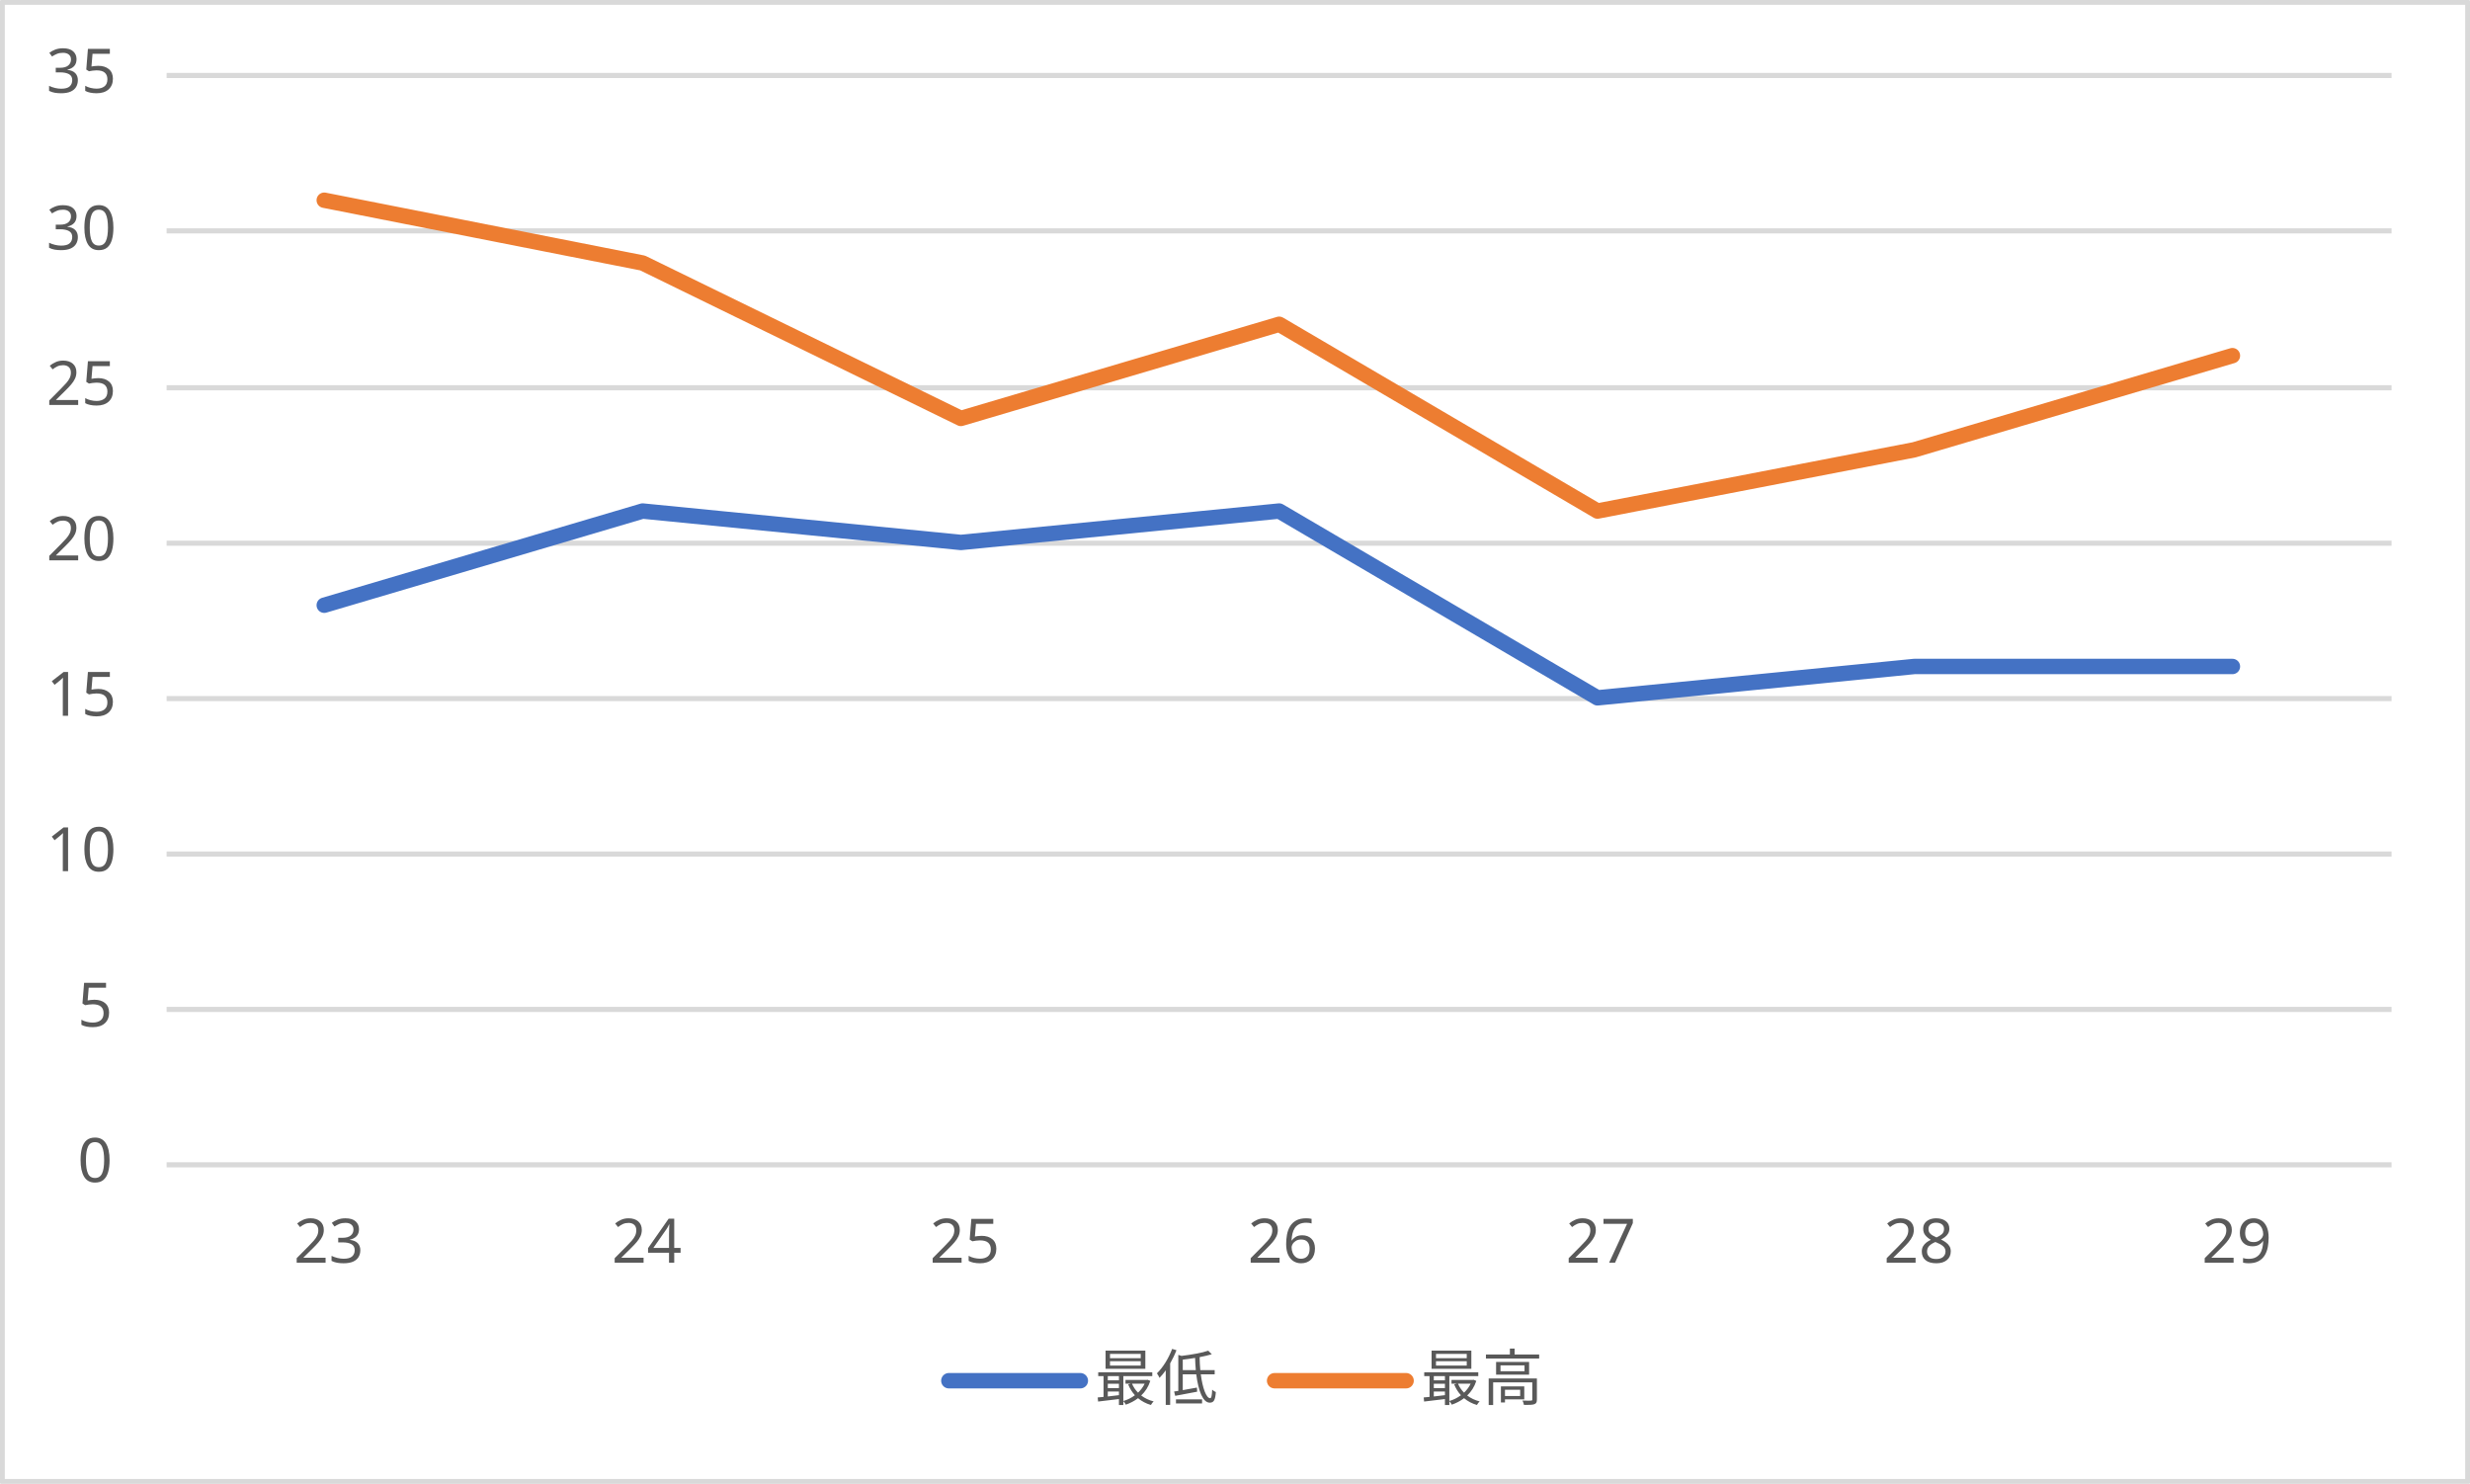
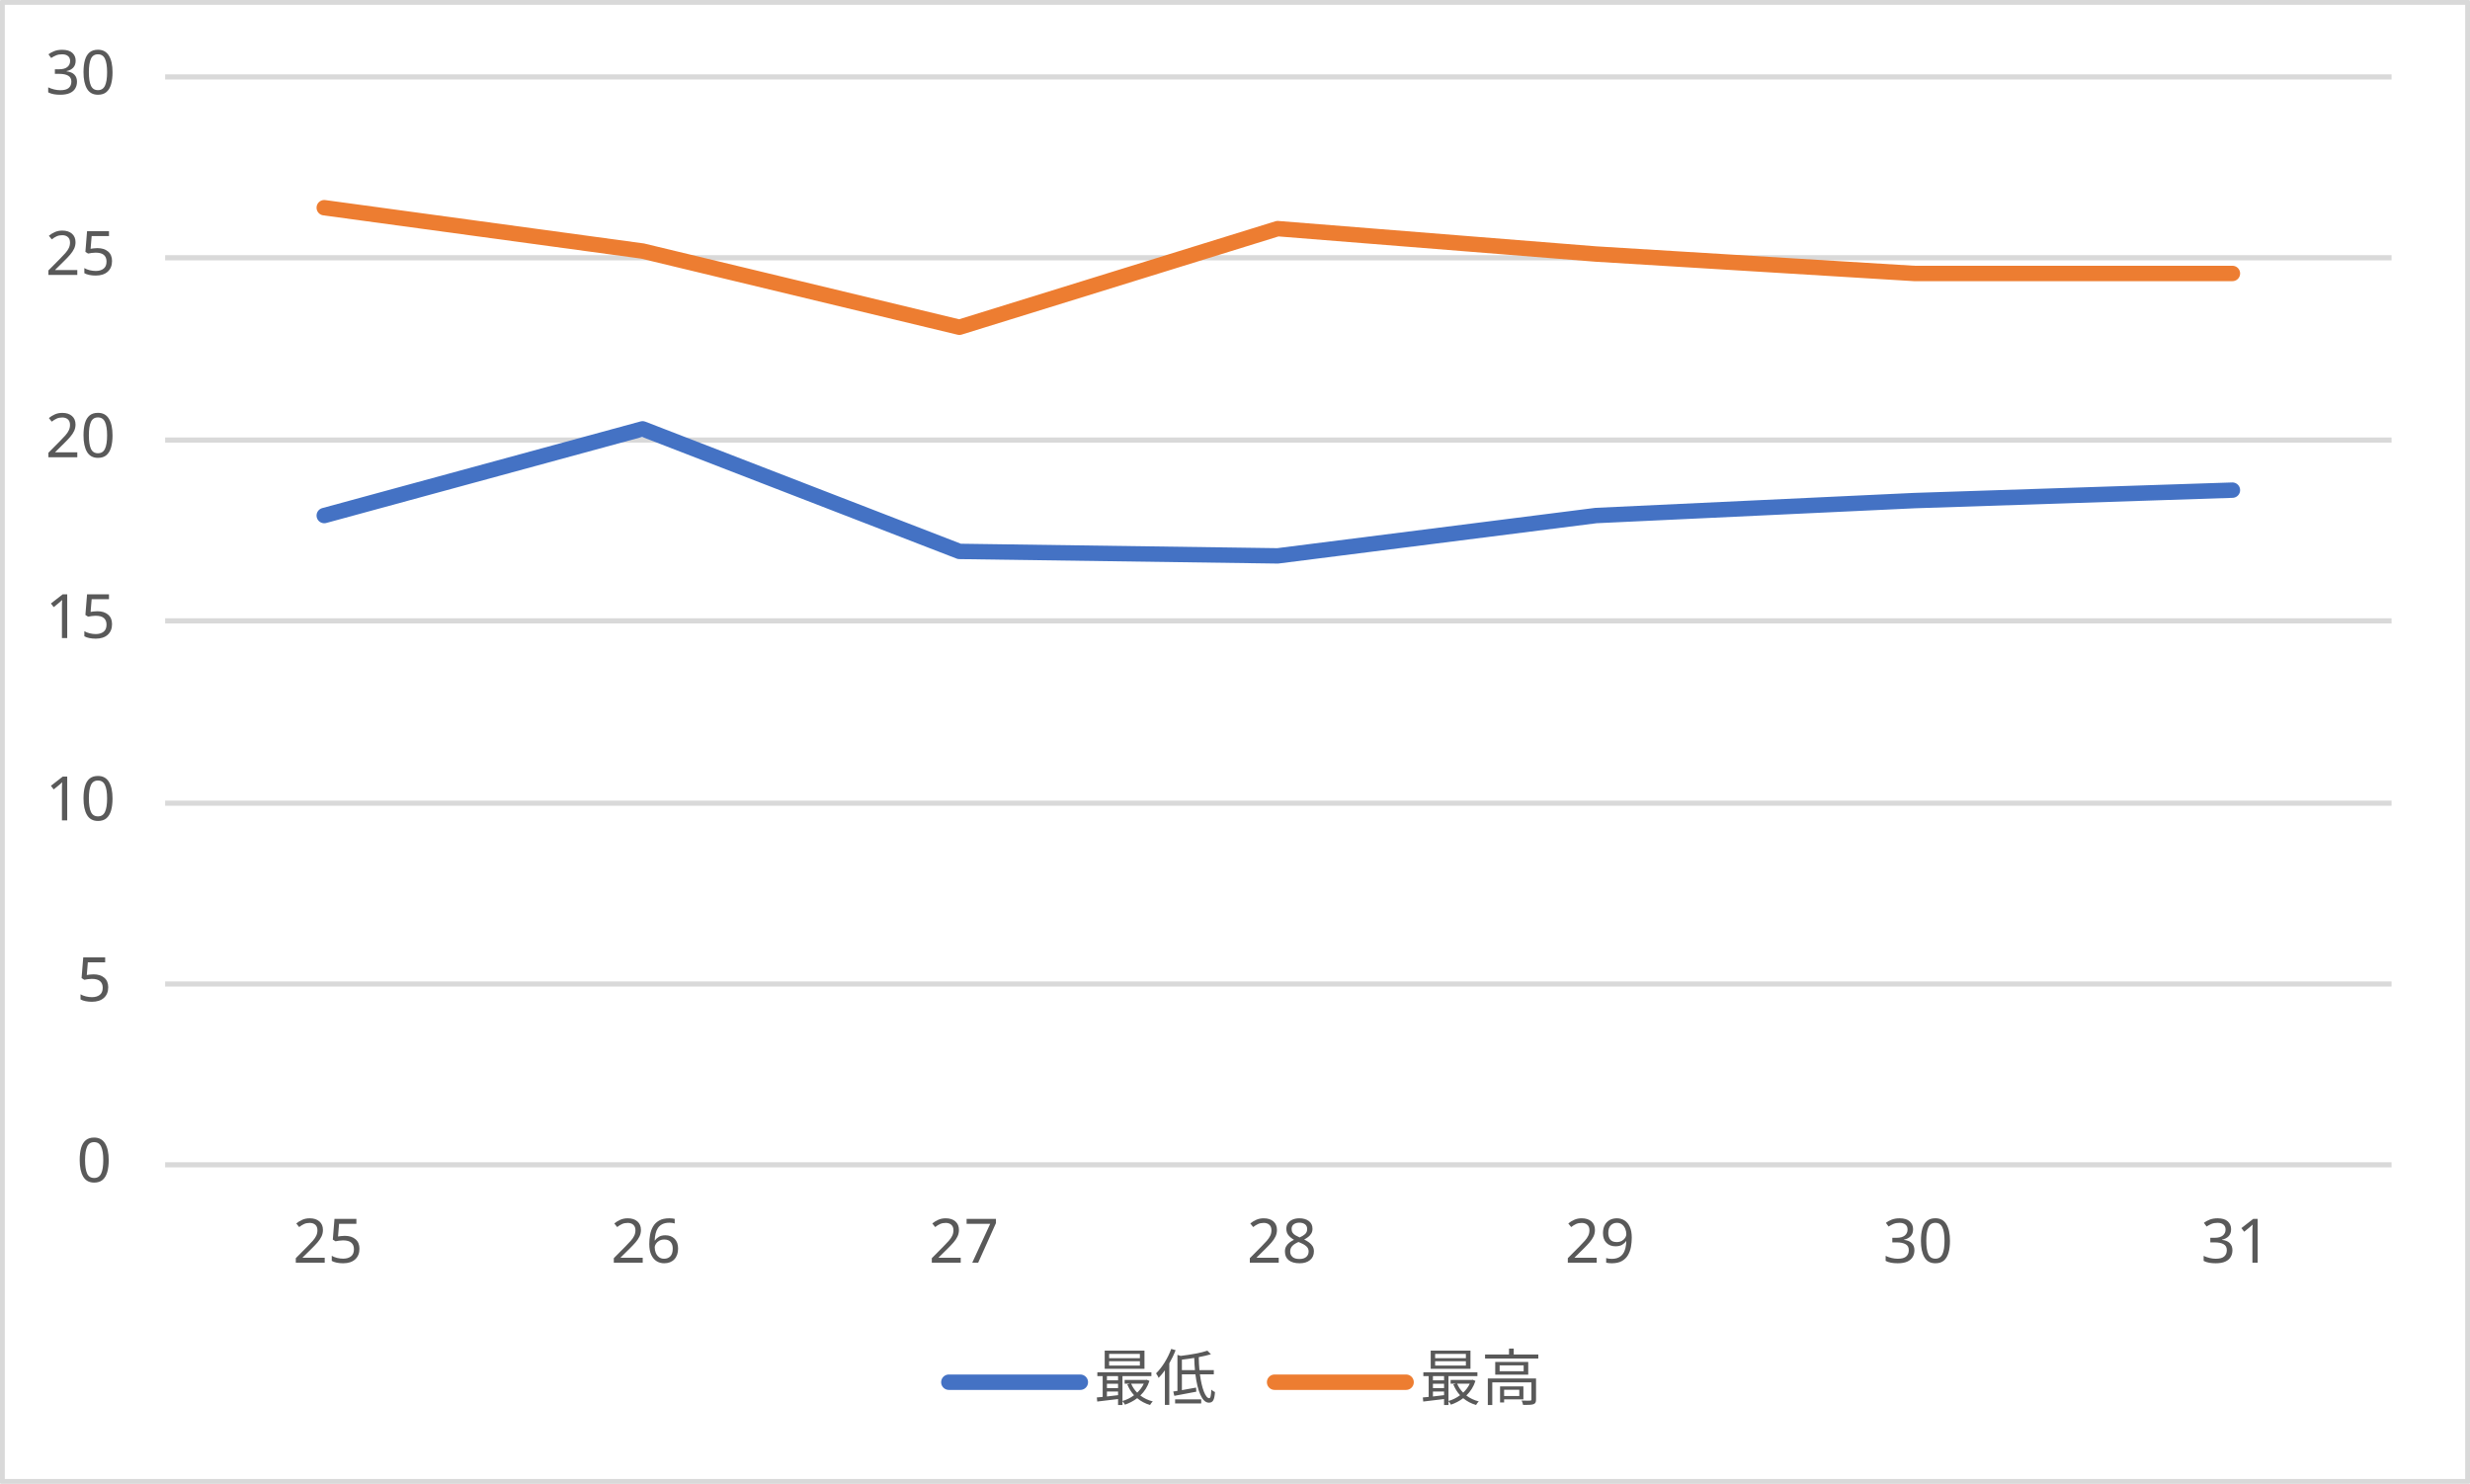
<svg xmlns="http://www.w3.org/2000/svg" width="1653" height="993" overflow="hidden">
  <defs>
    <clipPath id="clip0">
-       <rect x="1289" y="200" width="1653" height="993" />
+       <rect x="735" y="-1" width="1653" height="993" />
    </clipPath>
    <clipPath id="clip1">
-       <rect x="1290" y="200" width="1650" height="990" />
+       <rect x="735" y="0" width="1650" height="990" />
    </clipPath>
    <clipPath id="clip2">
-       <rect x="1290" y="200" width="1650" height="990" />
+       <rect x="735" y="0" width="1650" height="990" />
    </clipPath>
    <clipPath id="clip3">
-       <rect x="1400" y="250" width="1493" height="732" />
+       <rect x="845" y="50" width="1493" height="732" />
    </clipPath>
    <clipPath id="clip4">
-       <rect x="1400" y="250" width="1493" height="732" />
+       <rect x="845" y="50" width="1493" height="732" />
    </clipPath>
    <clipPath id="clip5">
-       <rect x="1290" y="200" width="1650" height="990" />
+       <rect x="735" y="0" width="1650" height="990" />
    </clipPath>
    <clipPath id="clip6">
-       <rect x="1290" y="200" width="1650" height="990" />
+       <rect x="735" y="0" width="1650" height="990" />
    </clipPath>
    <clipPath id="clip7">
-       <rect x="1290" y="200" width="1650" height="990" />
+       <rect x="735" y="0" width="1650" height="990" />
    </clipPath>
    <clipPath id="clip8">
-       <rect x="1290" y="200" width="1650" height="990" />
+       <rect x="735" y="0" width="1650" height="990" />
    </clipPath>
    <clipPath id="clip9">
-       <rect x="1290" y="200" width="1650" height="990" />
+       <rect x="735" y="0" width="1650" height="990" />
    </clipPath>
    <clipPath id="clip10">
-       <rect x="1290" y="200" width="1650" height="990" />
+       <rect x="735" y="0" width="1650" height="990" />
    </clipPath>
    <clipPath id="clip11">
-       <rect x="1290" y="200" width="1650" height="990" />
+       <rect x="735" y="0" width="1650" height="990" />
    </clipPath>
    <clipPath id="clip12">
-       <rect x="1290" y="200" width="1650" height="990" />
+       <rect x="735" y="0" width="1650" height="990" />
    </clipPath>
    <clipPath id="clip13">
-       <rect x="1290" y="200" width="1650" height="990" />
+       <rect x="735" y="0" width="1650" height="990" />
    </clipPath>
    <clipPath id="clip14">
-       <rect x="1290" y="200" width="1650" height="990" />
+       <rect x="735" y="0" width="1650" height="990" />
    </clipPath>
    <clipPath id="clip15">
-       <rect x="1290" y="200" width="1650" height="990" />
+       <rect x="735" y="0" width="1650" height="990" />
    </clipPath>
    <clipPath id="clip16">
-       <rect x="1290" y="200" width="1650" height="990" />
+       <rect x="735" y="0" width="1650" height="990" />
    </clipPath>
    <clipPath id="clip17">
-       <rect x="1290" y="200" width="1650" height="990" />
+       <rect x="735" y="0" width="1650" height="990" />
    </clipPath>
    <clipPath id="clip18">
-       <rect x="1290" y="200" width="1650" height="990" />
+       <rect x="735" y="0" width="1650" height="990" />
    </clipPath>
    <clipPath id="clip19">
-       <rect x="1290" y="200" width="1650" height="990" />
+       <rect x="735" y="0" width="1650" height="990" />
    </clipPath>
    <clipPath id="clip20">
-       <rect x="1290" y="200" width="1650" height="990" />
+       <rect x="735" y="0" width="1650" height="990" />
    </clipPath>
    <clipPath id="clip21">
-       <rect x="1290" y="200" width="1650" height="990" />
+       <rect x="735" y="0" width="1650" height="990" />
    </clipPath>
    <clipPath id="clip22">
-       <rect x="1290" y="200" width="1650" height="990" />
-     </clipPath>
-     <clipPath id="clip23">
-       <rect x="1290" y="200" width="1650" height="990" />
+       <rect x="735" y="0" width="1650" height="990" />
    </clipPath>
  </defs>
-   <g clip-path="url(#clip0)" transform="translate(-1289 -200)">
-     <rect x="1290" y="201" width="1650" height="990" fill="#FFFFFF" />
+   <g clip-path="url(#clip0)" transform="translate(-735 1)">
+     <rect x="736" y="0" width="1650" height="990" fill="#FFFFFF" />
    <g clip-path="url(#clip1)">
-       <path d="M1400.5 875.529 2889.5 875.529M1400.5 771.526 2889.5 771.526M1400.5 667.522 2889.5 667.522M1400.5 563.519 2889.5 563.519M1400.5 459.515 2889.5 459.515M1400.5 354.512 2889.5 354.512M1400.5 250.5 2889.5 250.5" stroke="#D9D9D9" stroke-width="3.438" stroke-linejoin="round" stroke-miterlimit="10" fill="none" />
+       <path d="M845.5 657.522 2335.5 657.522M845.5 536.518 2335.5 536.518M845.5 414.514 2335.5 414.514M845.5 293.51 2335.5 293.51M845.5 171.506 2335.5 171.506M845.5 50.5 2335.5 50.5" stroke="#D9D9D9" stroke-width="3.438" stroke-linejoin="round" stroke-miterlimit="10" fill="none" />
    </g>
    <g clip-path="url(#clip2)">
-       <path d="M1400.5 979.5 2889.5 979.5" stroke="#D9D9D9" stroke-width="3.438" stroke-linejoin="round" stroke-miterlimit="10" fill="none" fill-rule="evenodd" />
+       <path d="M845.5 778.5 2335.5 778.5" stroke="#D9D9D9" stroke-width="3.438" stroke-linejoin="round" stroke-miterlimit="10" fill="none" fill-rule="evenodd" />
    </g>
    <g clip-path="url(#clip3)">
-       <path d="M1506 605.02 1719.06 542 1932.06 563.018 2145.07 542 2358.08 667 2570.08 646.021 2783 646.021" stroke="#4472C4" stroke-width="10.312" stroke-linecap="round" stroke-linejoin="round" stroke-miterlimit="10" fill="none" />
+       <path d="M952 344.011 1165.04 286 1377.05 368.012 1590.05 371 1803.06 344.011 2016.07 334.011 2229 327.011" stroke="#4472C4" stroke-width="10.312" stroke-linecap="round" stroke-linejoin="round" stroke-miterlimit="10" fill="none" />
    </g>
    <g clip-path="url(#clip4)">
-       <path d="M1506 334 1719.06 376.012 1932.06 480.016 2145.07 417.014 2358.08 542 2570.08 501.016 2783 438.014" stroke="#ED7D31" stroke-width="10.312" stroke-linecap="round" stroke-linejoin="round" stroke-miterlimit="10" fill="none" />
+       <path d="M952 138 1165.04 167.005 1377.05 218 1590.05 152.005 1803.06 169.006 2016.07 182.006 2229 182.006" stroke="#ED7D31" stroke-width="10.312" stroke-linecap="round" stroke-linejoin="round" stroke-miterlimit="10" fill="none" />
    </g>
    <g clip-path="url(#clip5)">
-       <text fill="#595959" font-family="Calibri,Calibri_MSFontService,sans-serif" font-weight="400" font-size="41" transform="matrix(1 0 0 1 1340.9 991)">0</text>
+       <text fill="#595959" font-family="Calibri,Calibri_MSFontService,sans-serif" font-weight="400" font-size="41" transform="matrix(1 0 0 1 786.317 790)">0</text>
    </g>
    <g clip-path="url(#clip6)">
-       <text fill="#595959" font-family="Calibri,Calibri_MSFontService,sans-serif" font-weight="400" font-size="41" transform="matrix(1 0 0 1 1340.9 887)">5</text>
+       <text fill="#595959" font-family="Calibri,Calibri_MSFontService,sans-serif" font-weight="400" font-size="41" transform="matrix(1 0 0 1 786.317 669)">5</text>
    </g>
    <g clip-path="url(#clip7)">
-       <text fill="#595959" font-family="Calibri,Calibri_MSFontService,sans-serif" font-weight="400" font-size="41" transform="matrix(1 0 0 1 1320 783)">10</text>
+       <text fill="#595959" font-family="Calibri,Calibri_MSFontService,sans-serif" font-weight="400" font-size="41" transform="matrix(1 0 0 1 765.417 548)">10</text>
    </g>
    <g clip-path="url(#clip8)">
-       <text fill="#595959" font-family="Calibri,Calibri_MSFontService,sans-serif" font-weight="400" font-size="41" transform="matrix(1 0 0 1 1320 679)">15</text>
+       <text fill="#595959" font-family="Calibri,Calibri_MSFontService,sans-serif" font-weight="400" font-size="41" transform="matrix(1 0 0 1 765.417 426)">15</text>
    </g>
    <g clip-path="url(#clip9)">
-       <text fill="#595959" font-family="Calibri,Calibri_MSFontService,sans-serif" font-weight="400" font-size="41" transform="matrix(1 0 0 1 1320 575)">20</text>
+       <text fill="#595959" font-family="Calibri,Calibri_MSFontService,sans-serif" font-weight="400" font-size="41" transform="matrix(1 0 0 1 765.417 305)">20</text>
    </g>
    <g clip-path="url(#clip10)">
-       <text fill="#595959" font-family="Calibri,Calibri_MSFontService,sans-serif" font-weight="400" font-size="41" transform="matrix(1 0 0 1 1320 471)">25</text>
+       <text fill="#595959" font-family="Calibri,Calibri_MSFontService,sans-serif" font-weight="400" font-size="41" transform="matrix(1 0 0 1 765.417 183)">25</text>
    </g>
    <g clip-path="url(#clip11)">
-       <text fill="#595959" font-family="Calibri,Calibri_MSFontService,sans-serif" font-weight="400" font-size="41" transform="matrix(1 0 0 1 1320 367)">30</text>
+       <text fill="#595959" font-family="Calibri,Calibri_MSFontService,sans-serif" font-weight="400" font-size="41" transform="matrix(1 0 0 1 765.417 62)">30</text>
    </g>
    <g clip-path="url(#clip12)">
-       <text fill="#595959" font-family="Calibri,Calibri_MSFontService,sans-serif" font-weight="400" font-size="41" transform="matrix(1 0 0 1 1320 262)">35</text>
+       <text fill="#595959" font-family="Calibri,Calibri_MSFontService,sans-serif" font-weight="400" font-size="41" transform="matrix(1 0 0 1 930.992 844)">25</text>
    </g>
    <g clip-path="url(#clip13)">
-       <text fill="#595959" font-family="Calibri,Calibri_MSFontService,sans-serif" font-weight="400" font-size="41" transform="matrix(1 0 0 1 1485.58 1045)">23</text>
+       <text fill="#595959" font-family="Calibri,Calibri_MSFontService,sans-serif" font-weight="400" font-size="41" transform="matrix(1 0 0 1 1143.81 844)">26</text>
    </g>
    <g clip-path="url(#clip14)">
-       <text fill="#595959" font-family="Calibri,Calibri_MSFontService,sans-serif" font-weight="400" font-size="41" transform="matrix(1 0 0 1 1698.39 1045)">24</text>
+       <text fill="#595959" font-family="Calibri,Calibri_MSFontService,sans-serif" font-weight="400" font-size="41" transform="matrix(1 0 0 1 1356.63 844)">27</text>
    </g>
    <g clip-path="url(#clip15)">
-       <text fill="#595959" font-family="Calibri,Calibri_MSFontService,sans-serif" font-weight="400" font-size="41" transform="matrix(1 0 0 1 1911.21 1045)">25</text>
+       <text fill="#595959" font-family="Calibri,Calibri_MSFontService,sans-serif" font-weight="400" font-size="41" transform="matrix(1 0 0 1 1569.45 844)">28</text>
    </g>
    <g clip-path="url(#clip16)">
-       <text fill="#595959" font-family="Calibri,Calibri_MSFontService,sans-serif" font-weight="400" font-size="41" transform="matrix(1 0 0 1 2124.03 1045)">26</text>
+       <text fill="#595959" font-family="Calibri,Calibri_MSFontService,sans-serif" font-weight="400" font-size="41" transform="matrix(1 0 0 1 1782.26 844)">29</text>
    </g>
    <g clip-path="url(#clip17)">
-       <text fill="#595959" font-family="Calibri,Calibri_MSFontService,sans-serif" font-weight="400" font-size="41" transform="matrix(1 0 0 1 2336.85 1045)">27</text>
+       <text fill="#595959" font-family="Calibri,Calibri_MSFontService,sans-serif" font-weight="400" font-size="41" transform="matrix(1 0 0 1 1995.08 844)">30</text>
    </g>
    <g clip-path="url(#clip18)">
-       <text fill="#595959" font-family="Calibri,Calibri_MSFontService,sans-serif" font-weight="400" font-size="41" transform="matrix(1 0 0 1 2549.66 1045)">28</text>
+       <text fill="#595959" font-family="Calibri,Calibri_MSFontService,sans-serif" font-weight="400" font-size="41" transform="matrix(1 0 0 1 2207.9 844)">31</text>
    </g>
    <g clip-path="url(#clip19)">
-       <text fill="#595959" font-family="Calibri,Calibri_MSFontService,sans-serif" font-weight="400" font-size="41" transform="matrix(1 0 0 1 2762.48 1045)">29</text>
+       <path d="M1370 924 1458 924" stroke="#4472C4" stroke-width="10.312" stroke-linecap="round" stroke-linejoin="round" stroke-miterlimit="10" fill="none" fill-rule="evenodd" />
    </g>
    <g clip-path="url(#clip20)">
-       <path d="M1924 1124 2012 1124" stroke="#4472C4" stroke-width="10.312" stroke-linecap="round" stroke-linejoin="round" stroke-miterlimit="10" fill="none" fill-rule="evenodd" />
+       <text fill="#595959" font-family="Yu Gothic,Yu Gothic_MSFontService,sans-serif" font-weight="400" font-size="41" transform="matrix(1 0 0 1 1467.01 936)">最低</text>
    </g>
    <g clip-path="url(#clip21)">
-       <text fill="#595959" font-family="Yu Gothic,Yu Gothic_MSFontService,sans-serif" font-weight="400" font-size="41" transform="matrix(1 0 0 1 2021.59 1137)">最低</text>
+       <path d="M1588 924 1676 924" stroke="#ED7D31" stroke-width="10.312" stroke-linecap="round" stroke-linejoin="round" stroke-miterlimit="10" fill="none" fill-rule="evenodd" />
    </g>
    <g clip-path="url(#clip22)">
-       <path d="M2142 1124 2230 1124" stroke="#ED7D31" stroke-width="10.312" stroke-linecap="round" stroke-linejoin="round" stroke-miterlimit="10" fill="none" fill-rule="evenodd" />
+       <text fill="#595959" font-family="Yu Gothic,Yu Gothic_MSFontService,sans-serif" font-weight="400" font-size="41" transform="matrix(1 0 0 1 1685.18 936)">最高</text>
    </g>
-     <g clip-path="url(#clip23)">
-       <text fill="#595959" font-family="Yu Gothic,Yu Gothic_MSFontService,sans-serif" font-weight="400" font-size="41" transform="matrix(1 0 0 1 2239.76 1137)">最高</text>
-     </g>
-     <rect x="1290.5" y="201.5" width="1650" height="990" stroke="#D9D9D9" stroke-width="3.438" stroke-linejoin="round" stroke-miterlimit="10" fill="none" />
+     <rect x="736.5" y="0.5" width="1650" height="990" stroke="#D9D9D9" stroke-width="3.438" stroke-linejoin="round" stroke-miterlimit="10" fill="none" />
  </g>
</svg>
